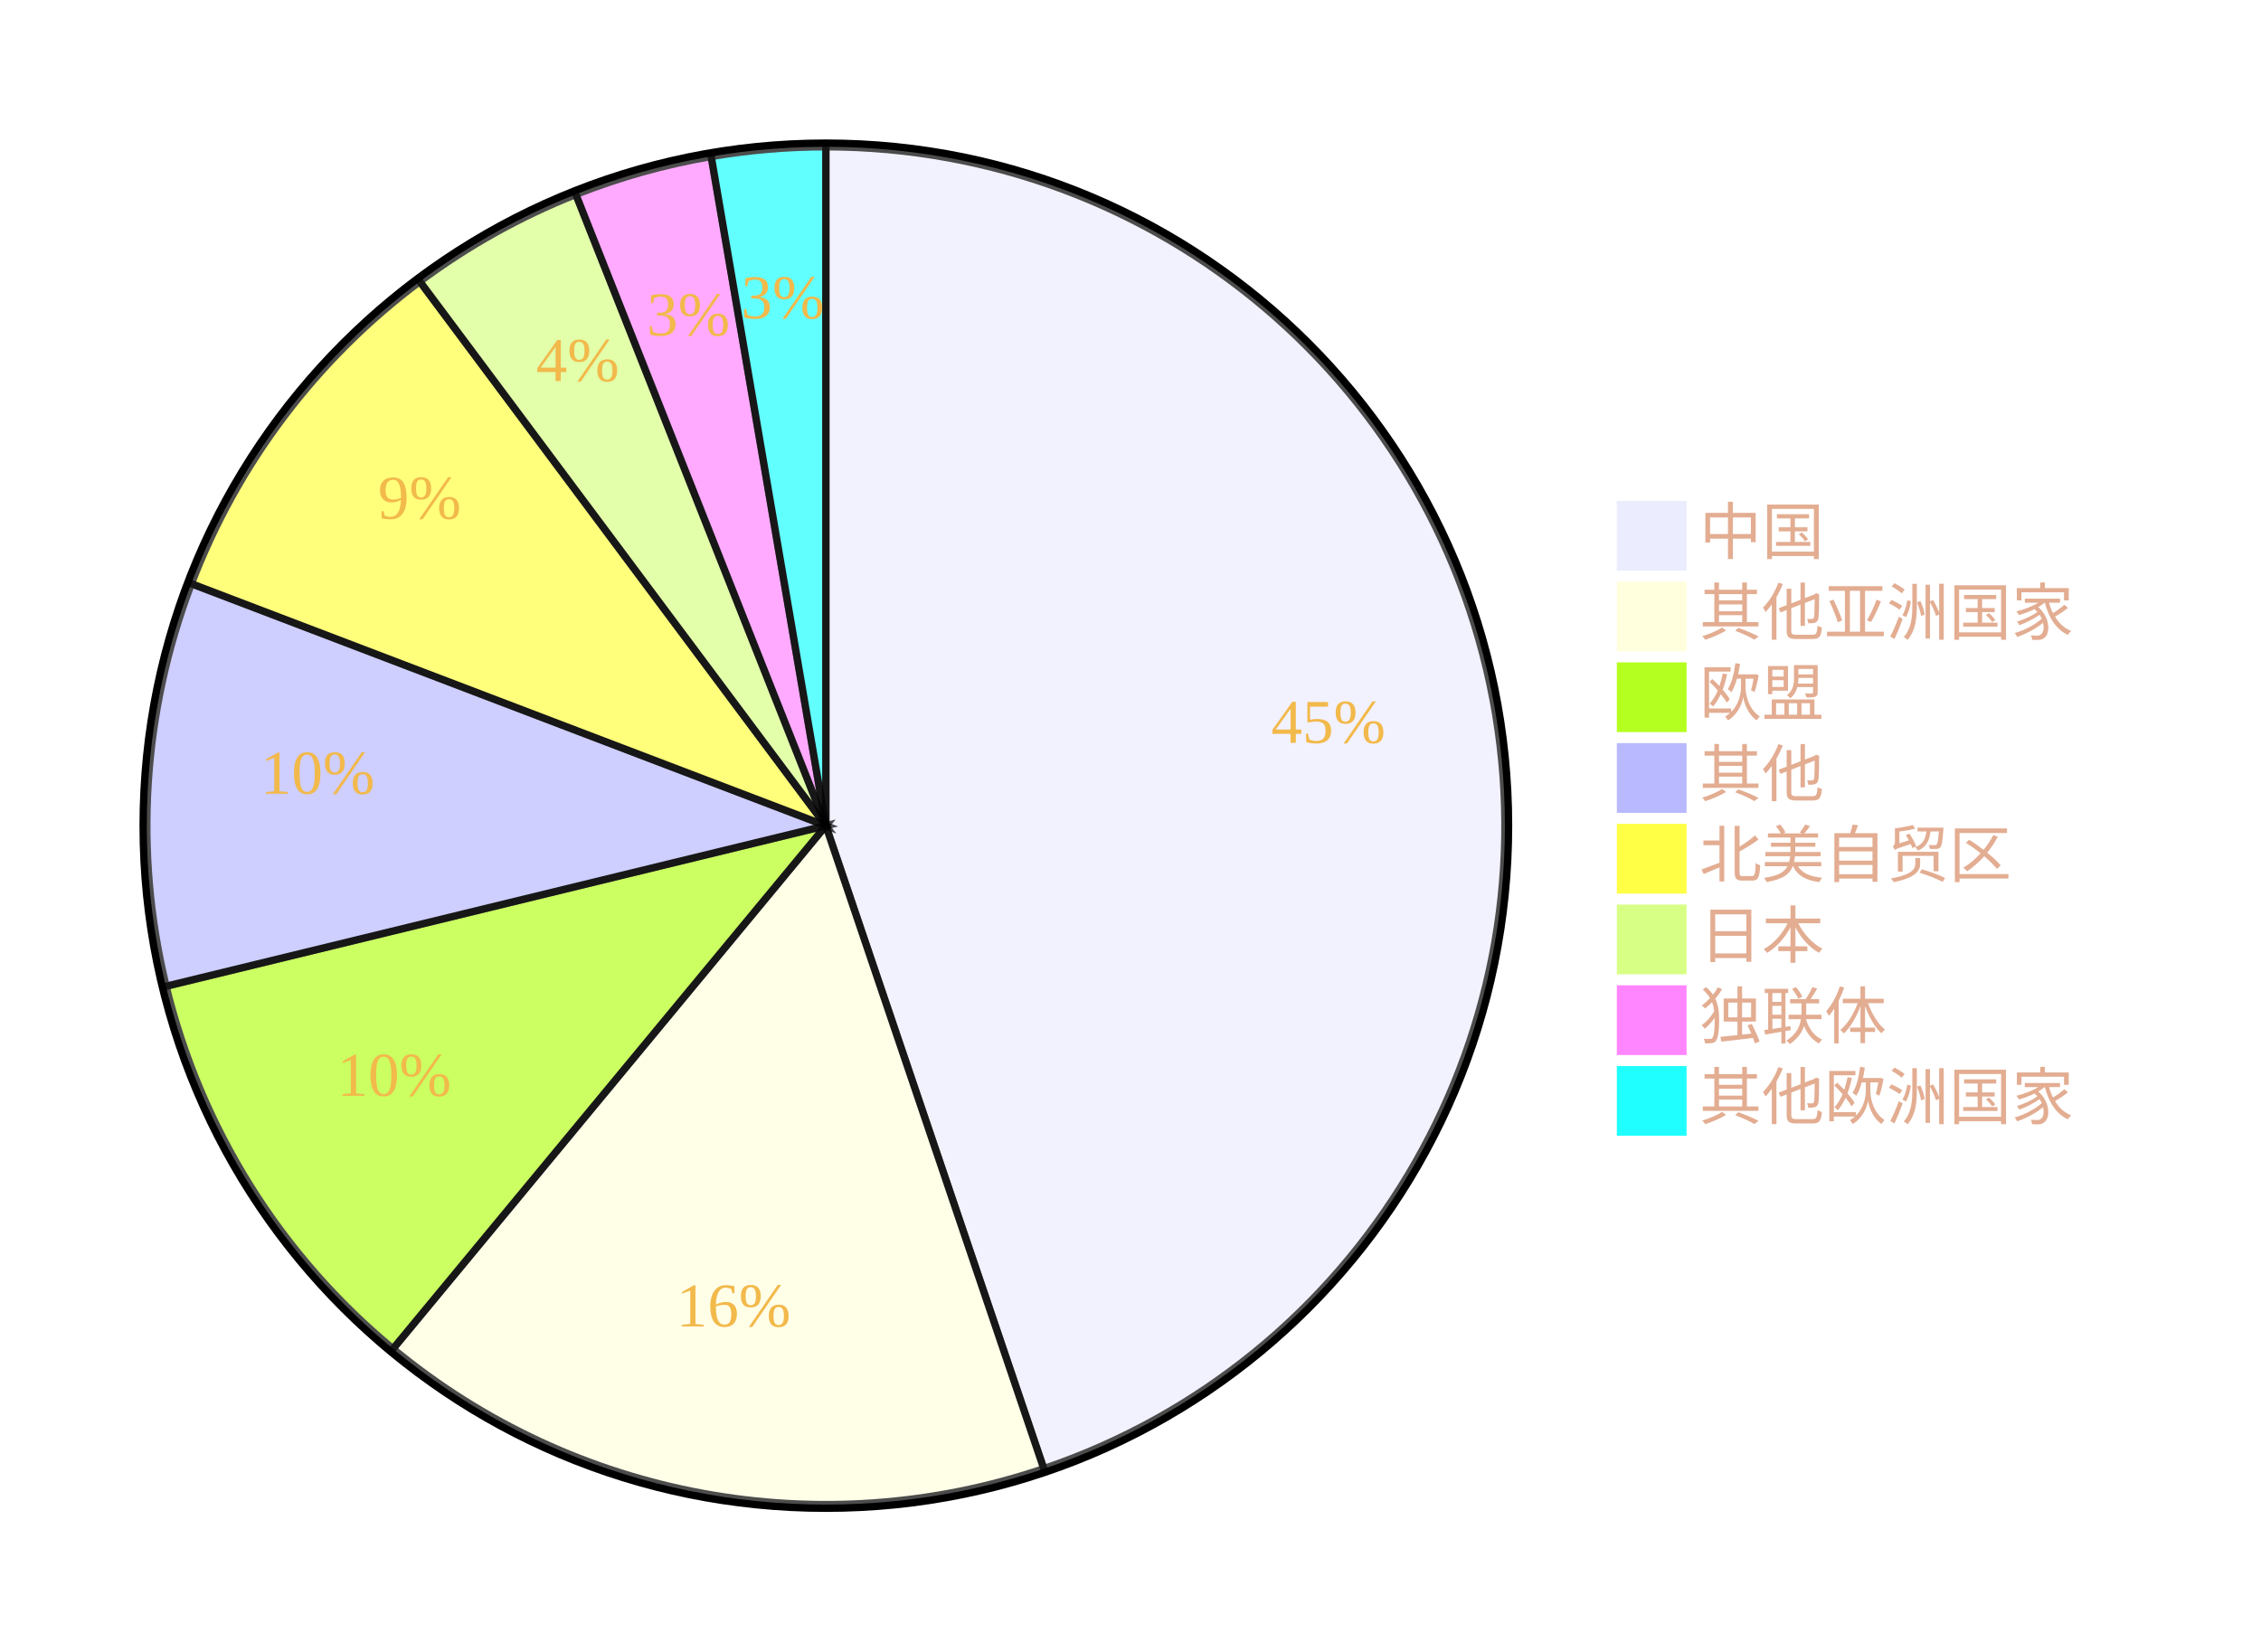
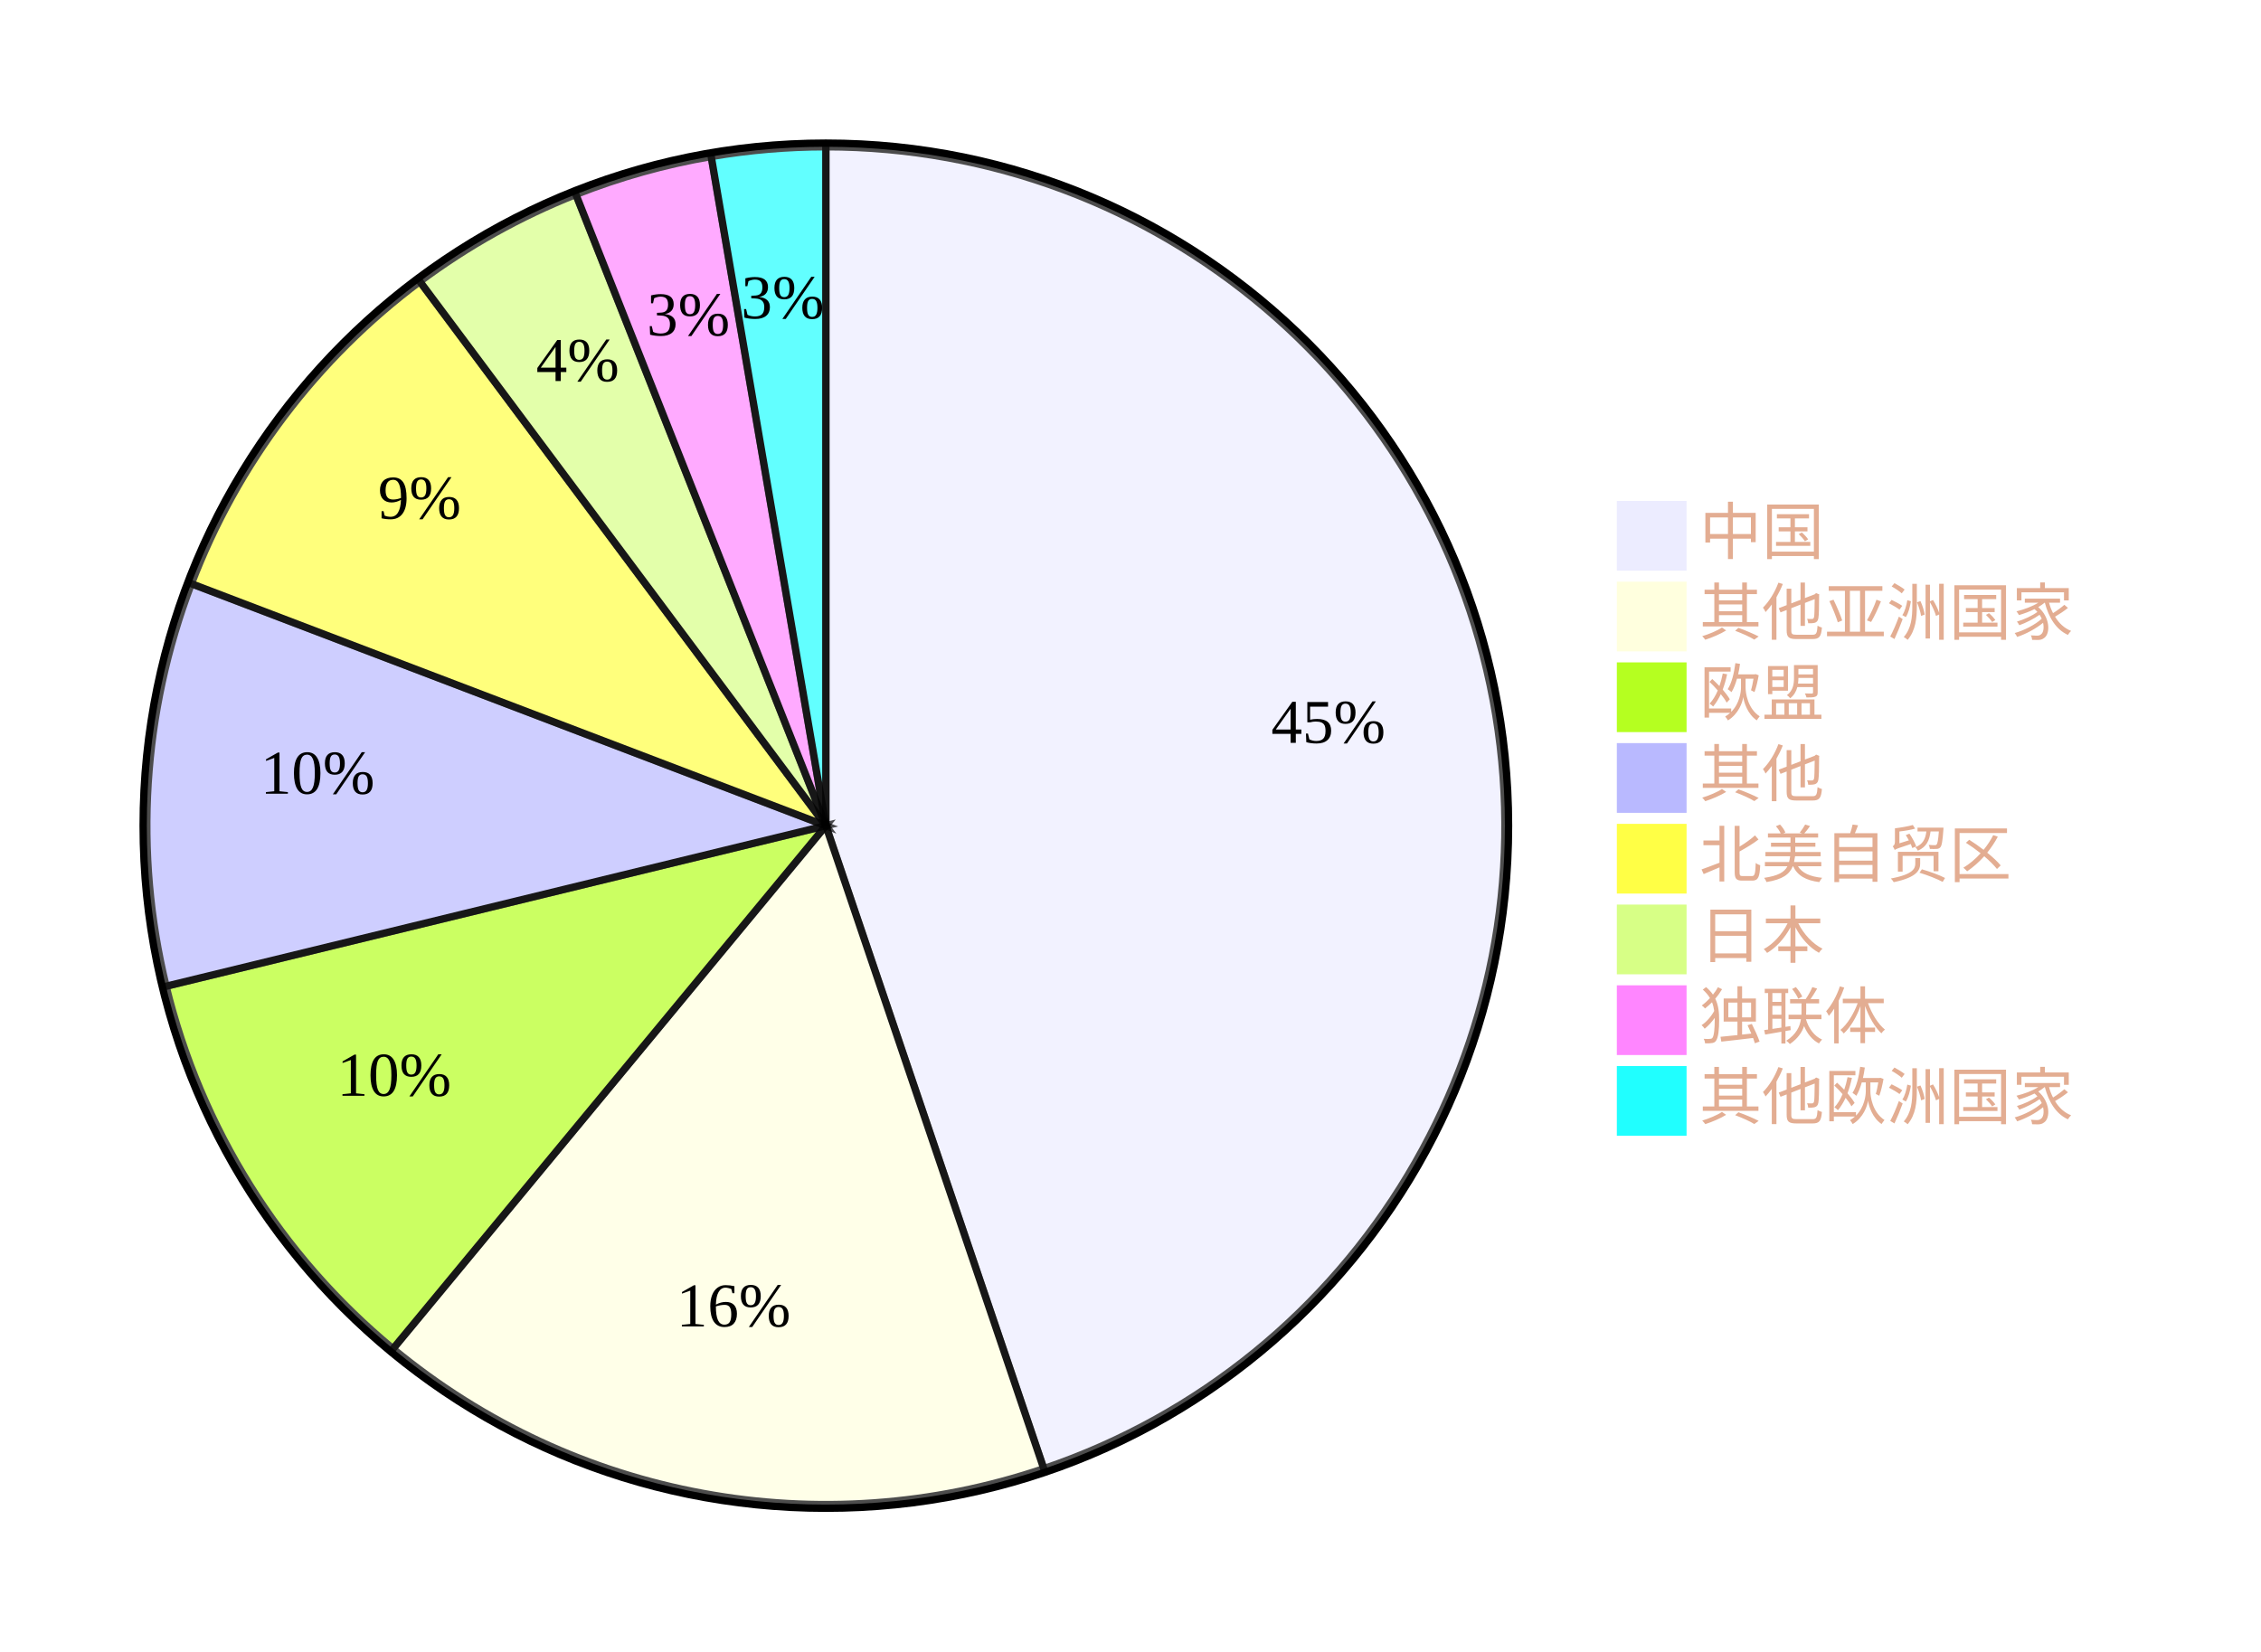
<svg xmlns="http://www.w3.org/2000/svg" aria-roledescription="pie" role="graphics-document document" style="max-width: 100%;" viewBox="0 0 616 450" width="100%" id="graph-div" height="100%">
-   <style>#graph-div{font-family:MiSans, :"trebuchet ms",verdana,arial,sans-serif;font-size:16px;fill:#E3AD92;}#graph-div .error-icon{fill:#552222;}#graph-div .error-text{fill:#552222;stroke:#552222;}#graph-div .edge-thickness-normal{stroke-width:1px;}#graph-div .edge-thickness-thick{stroke-width:3.5px;}#graph-div .edge-pattern-solid{stroke-dasharray:0;}#graph-div .edge-thickness-invisible{stroke-width:0;fill:none;}#graph-div .edge-pattern-dashed{stroke-dasharray:3;}#graph-div .edge-pattern-dotted{stroke-dasharray:2;}#graph-div .marker{fill:#E3AD92333;stroke:#333333;}#graph-div .marker.cross{stroke:#333333;}#graph-div svg{font-family:MiSans, :"trebuchet ms",verdana,arial,sans-serif;font-size:16px;}#graph-div p{margin:0;}#graph-div .pieCircle{stroke:black;stroke-width:2px;opacity:0.7;}#graph-div .pieOuterCircle{stroke:black;stroke-width:2px;fill:none;}#graph-div .pieTitleText{text-anchor:middle;font-size:25px;fill:#E3AD92;font-family:MiSans, :"trebuchet ms",verdana,arial,sans-serif;}#graph-div .slice{font-family:MiSans, :"trebuchet ms",verdana,arial,sans-serif;fill:#f2b94b;font-size:17px;}#graph-div .legend text{fill:#E3AD92;font-family:MiSans, :"trebuchet ms",verdana,arial,sans-serif;font-size:17px;}#graph-div :root{--mermaid-font-family:MiSans, :"trebuchet ms",verdana,arial,sans-serif;}</style>
+   <style>#graph-div{font-family:MiSans, :"trebuchet ms",verdana,arial,sans-serif;font-size:16px;fill:#E3AD92;}#graph-div .error-icon{fill:#552222;}#graph-div .error-text{fill:#552222;stroke:#552222;}#graph-div .edge-thickness-normal{stroke-width:1px;}#graph-div .edge-thickness-thick{stroke-width:3.5px;}#graph-div .edge-pattern-solid{stroke-dasharray:0;}#graph-div .edge-thickness-invisible{stroke-width:0;fill:none;}#graph-div .edge-pattern-dashed{stroke-dasharray:3;}#graph-div .edge-pattern-dotted{stroke-dasharray:2;}#graph-div .marker{fill:#E3AD92333;stroke:#333333;}#graph-div .marker.cross{stroke:#333333;}#graph-div svg{font-family:MiSans, :"trebuchet ms",verdana,arial,sans-serif;font-size:16px;}#graph-div p{margin:0;}#graph-div .pieCircle{stroke:black;stroke-width:2px;opacity:0.7;}#graph-div .pieOuterCircle{stroke:black;stroke-width:2px;fill:none;}#graph-div .pieTitleText{text-anchor:middle;font-size:25px;fill:#E3AD92;font-family:MiSans, :"trebuchet ms",verdana,arial,sans-serif;}#graph-div .slice{font-family:MiSans, :"trebuchet ms",verdana,arial,sans-serif;fill:#000000;font-size:17px;}#graph-div .legend text{fill:#E3AD92;font-family:MiSans, :"trebuchet ms",verdana,arial,sans-serif;font-size:17px;}#graph-div :root{--mermaid-font-family:MiSans, :"trebuchet ms",verdana,arial,sans-serif;}</style>
  <g />
  <g transform="translate(225,225)">
    <circle class="pieOuterCircle" r="186" cy="0" cx="0" />
    <path class="pieCircle" fill="#ECECFF" d="M0,-185A185,185,0,0,1,59.375,175.213L0,0Z" />
    <path class="pieCircle" fill="#ffffde" d="M59.375,175.213A185,185,0,0,1,-117.923,142.545L0,0Z" />
    <path class="pieCircle" fill="hsl(80, 100%, 56.275%)" d="M-117.923,142.545A185,185,0,0,1,-179.752,43.752L0,0Z" />
    <path class="pieCircle" fill="hsl(240, 100%, 86.275%)" d="M-179.752,43.752A185,185,0,0,1,-172.851,-65.936L0,0Z" />
    <path class="pieCircle" fill="hsl(60, 100%, 63.529%)" d="M-172.851,-65.936A185,185,0,0,1,-110.612,-148.29L0,0Z" />
    <path class="pieCircle" fill="hsl(80, 100%, 76.275%)" d="M-110.612,-148.29A185,185,0,0,1,-68.103,-172.009L0,0Z" />
    <path class="pieCircle" fill="hsl(300, 100%, 76.275%)" d="M-68.103,-172.009A185,185,0,0,1,-31.234,-182.344L0,0Z" />
    <path class="pieCircle" fill="hsl(180, 100%, 56.275%)" d="M-31.234,-182.344A185,185,0,0,1,0,-185L0,0Z" />
    <text style="text-anchor: middle;" class="slice" transform="translate(136.9027,-22.56591)">45%</text>
    <text style="text-anchor: middle;" class="slice" transform="translate(-25.1423,136.453)">16%</text>
    <text style="text-anchor: middle;" class="slice" transform="translate(-117.6153,73.60843)">10%</text>
    <text style="text-anchor: middle;" class="slice" transform="translate(-138.4762,-8.712185)">10%</text>
    <text style="text-anchor: middle;" class="slice" transform="translate(-110.694,-83.65647)">9%</text>
    <text style="text-anchor: middle;" class="slice" transform="translate(-67.60595,-121.1652)">4%</text>
    <text style="text-anchor: middle;" class="slice" transform="translate(-37.45255,-133.5997)">3%</text>
    <text style="text-anchor: middle;" class="slice" transform="translate(-11.75508,-138.2512)">3%</text>
    <text class="pieTitleText" y="-200" x="0" />
    <g transform="translate(216,-88)" class="legend">
      <rect style="fill: rgb(236, 236, 255); stroke: rgb(236, 236, 255);" height="18" width="18" />
      <text y="14" x="22">中国</text>
    </g>
    <g transform="translate(216,-66)" class="legend">
      <rect style="fill: rgb(255, 255, 222); stroke: rgb(255, 255, 222);" height="18" width="18" />
      <text y="14" x="22">其他亚洲国家</text>
    </g>
    <g transform="translate(216,-44)" class="legend">
      <rect style="fill: rgb(181, 255, 32); stroke: rgb(181, 255, 32);" height="18" width="18" />
      <text y="14" x="22">欧盟</text>
    </g>
    <g transform="translate(216,-22)" class="legend">
      <rect style="fill: rgb(185, 185, 255); stroke: rgb(185, 185, 255);" height="18" width="18" />
      <text y="14" x="22">其他</text>
    </g>
    <g transform="translate(216,0)" class="legend">
      <rect style="fill: rgb(255, 255, 69); stroke: rgb(255, 255, 69);" height="18" width="18" />
      <text y="14" x="22">北美自贸区</text>
    </g>
    <g transform="translate(216,22)" class="legend">
      <rect style="fill: rgb(215, 255, 134); stroke: rgb(215, 255, 134);" height="18" width="18" />
      <text y="14" x="22">日本</text>
    </g>
    <g transform="translate(216,44)" class="legend">
      <rect style="fill: rgb(255, 134, 255); stroke: rgb(255, 134, 255);" height="18" width="18" />
      <text y="14" x="22">独联体</text>
    </g>
    <g transform="translate(216,66)" class="legend">
      <rect style="fill: rgb(32, 255, 255); stroke: rgb(32, 255, 255);" height="18" width="18" />
      <text y="14" x="22">其他欧洲国家</text>
    </g>
  </g>
</svg>
